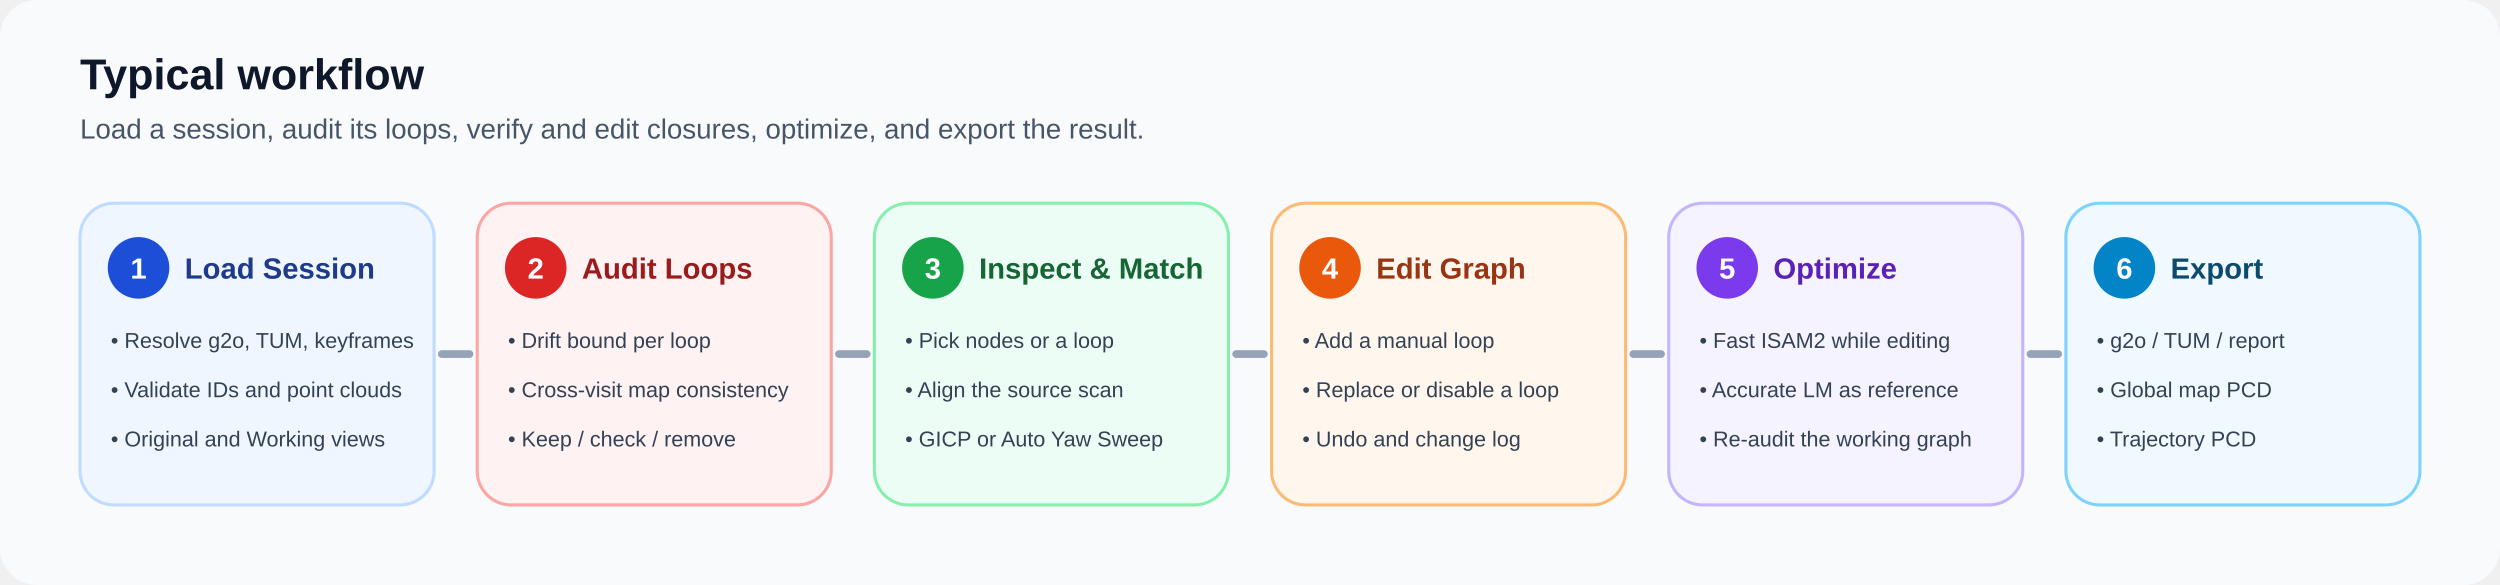
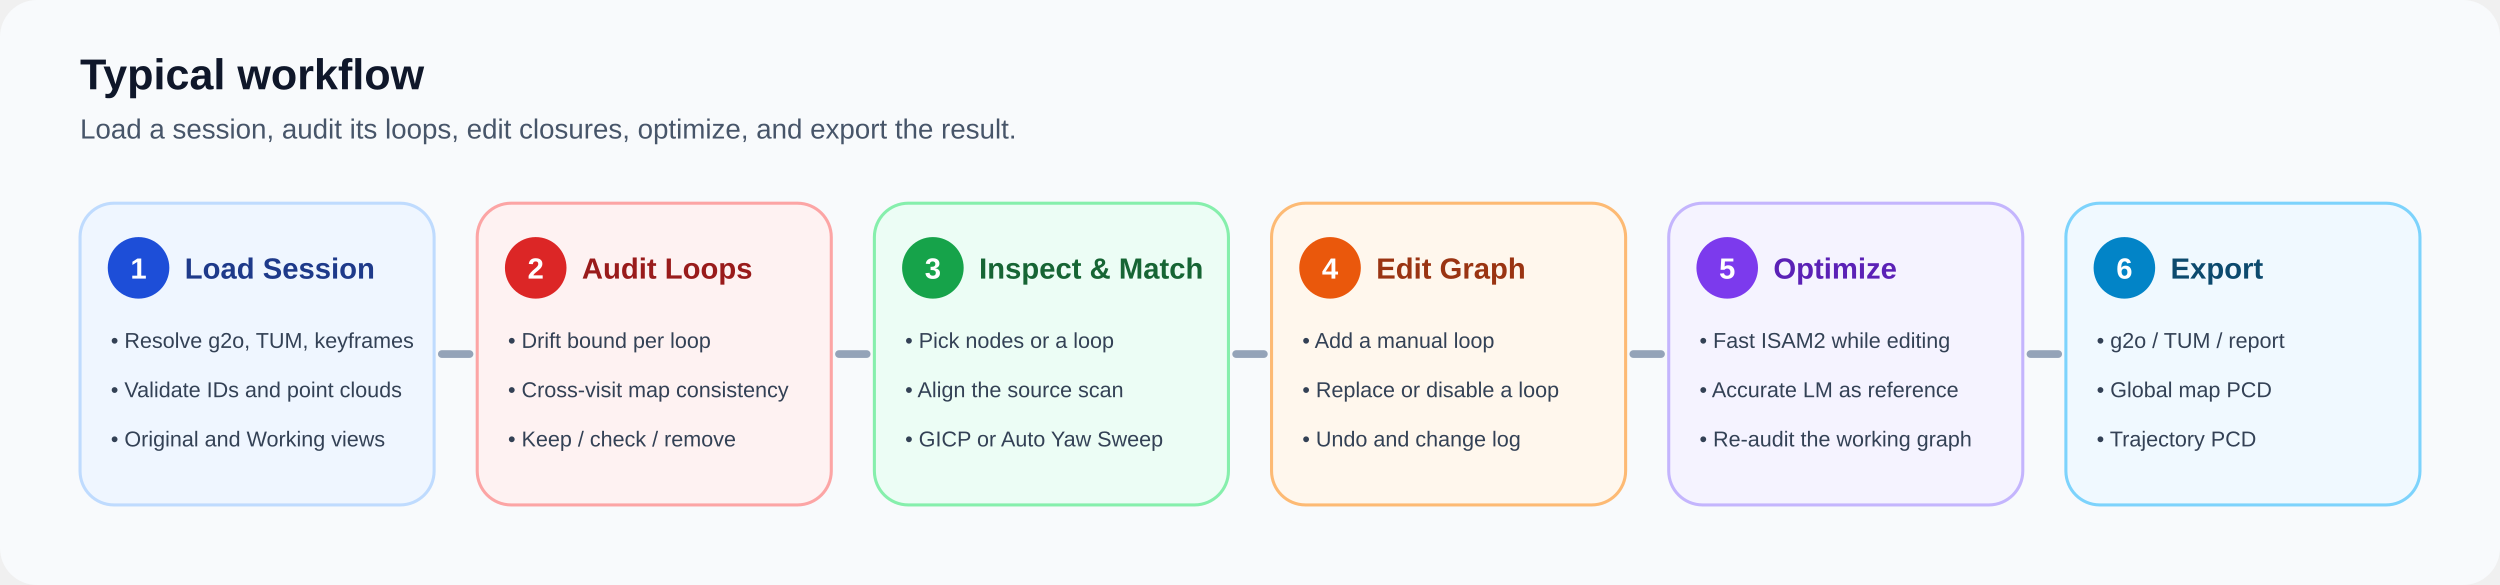
<svg xmlns="http://www.w3.org/2000/svg" width="1624" height="380" viewBox="0 0 1624 380" fill="none">
  <rect width="1624" height="380" rx="24" fill="#F8FAFC" />
  <text x="52" y="58" fill="#0F172A" font-family="Arial, sans-serif" font-size="28" font-weight="800">Typical workflow</text>
-   <text x="52" y="90" fill="#475569" font-family="Arial, sans-serif" font-size="18">Load a session, audit its loops, verify and edit closures, optimize, and export the result.</text>
+   <text x="52" y="90" fill="#475569" font-family="Arial, sans-serif" font-size="18">Load a session, audit its loops, edit closures, optimize, and export the result.</text>
  <g font-family="Arial, sans-serif">
    <rect x="52" y="132" width="230" height="196" rx="22" fill="#EFF6FF" stroke="#BFDBFE" stroke-width="2" />
    <circle cx="90" cy="174" r="20" fill="#1D4ED8" />
    <text x="90" y="181" fill="white" font-size="19" font-weight="800" text-anchor="middle">1</text>
    <text x="120" y="181" fill="#1E3A8A" font-size="19" font-weight="800">Load Session</text>
    <text x="72" y="226" fill="#334155" font-size="14">• Resolve g2o, TUM, keyframes</text>
    <text x="72" y="258" fill="#334155" font-size="14">• Validate IDs and point clouds</text>
    <text x="72" y="290" fill="#334155" font-size="14">• Original and Working views</text>
    <path d="M287 230H305" stroke="#94A3B8" stroke-width="5" stroke-linecap="round" />
    <rect x="310" y="132" width="230" height="196" rx="22" fill="#FEF2F2" stroke="#FCA5A5" stroke-width="2" />
    <circle cx="348" cy="174" r="20" fill="#DC2626" />
    <text x="348" y="181" fill="white" font-size="19" font-weight="800" text-anchor="middle">2</text>
    <text x="378" y="181" fill="#991B1B" font-size="19" font-weight="800">Audit Loops</text>
    <text x="330" y="226" fill="#334155" font-size="14">• Drift bound per loop</text>
    <text x="330" y="258" fill="#334155" font-size="14">• Cross-visit map consistency</text>
    <text x="330" y="290" fill="#334155" font-size="14">• Keep / check / remove</text>
    <path d="M545 230H563" stroke="#94A3B8" stroke-width="5" stroke-linecap="round" />
    <rect x="568" y="132" width="230" height="196" rx="22" fill="#ECFDF5" stroke="#86EFAC" stroke-width="2" />
    <circle cx="606" cy="174" r="20" fill="#16A34A" />
    <text x="606" y="181" fill="white" font-size="19" font-weight="800" text-anchor="middle">3</text>
    <text x="636" y="181" fill="#166534" font-size="19" font-weight="800">Inspect &amp; Match</text>
    <text x="588" y="226" fill="#334155" font-size="14">• Pick nodes or a loop</text>
    <text x="588" y="258" fill="#334155" font-size="14">• Align the source scan</text>
    <text x="588" y="290" fill="#334155" font-size="14">• GICP or Auto Yaw Sweep</text>
    <path d="M803 230H821" stroke="#94A3B8" stroke-width="5" stroke-linecap="round" />
    <rect x="826" y="132" width="230" height="196" rx="22" fill="#FFF7ED" stroke="#FDBA74" stroke-width="2" />
    <circle cx="864" cy="174" r="20" fill="#EA580C" />
    <text x="864" y="181" fill="white" font-size="19" font-weight="800" text-anchor="middle">4</text>
    <text x="894" y="181" fill="#9A3412" font-size="19" font-weight="800">Edit Graph</text>
    <text x="846" y="226" fill="#334155" font-size="14">• Add a manual loop</text>
    <text x="846" y="258" fill="#334155" font-size="14">• Replace or disable a loop</text>
    <text x="846" y="290" fill="#334155" font-size="14">• Undo and change log</text>
    <path d="M1061 230H1079" stroke="#94A3B8" stroke-width="5" stroke-linecap="round" />
    <rect x="1084" y="132" width="230" height="196" rx="22" fill="#F5F3FF" stroke="#C4B5FD" stroke-width="2" />
    <circle cx="1122" cy="174" r="20" fill="#7C3AED" />
    <text x="1122" y="181" fill="white" font-size="19" font-weight="800" text-anchor="middle">5</text>
    <text x="1152" y="181" fill="#5B21B6" font-size="19" font-weight="800">Optimize</text>
    <text x="1104" y="226" fill="#334155" font-size="14">• Fast ISAM2 while editing</text>
    <text x="1104" y="258" fill="#334155" font-size="14">• Accurate LM as reference</text>
    <text x="1104" y="290" fill="#334155" font-size="14">• Re-audit the working graph</text>
    <path d="M1319 230H1337" stroke="#94A3B8" stroke-width="5" stroke-linecap="round" />
    <rect x="1342" y="132" width="230" height="196" rx="22" fill="#F0F9FF" stroke="#7DD3FC" stroke-width="2" />
    <circle cx="1380" cy="174" r="20" fill="#0284C7" />
    <text x="1380" y="181" fill="white" font-size="19" font-weight="800" text-anchor="middle">6</text>
    <text x="1410" y="181" fill="#0C4A6E" font-size="19" font-weight="800">Export</text>
    <text x="1362" y="226" fill="#334155" font-size="14">• g2o / TUM / report</text>
    <text x="1362" y="258" fill="#334155" font-size="14">• Global map PCD</text>
    <text x="1362" y="290" fill="#334155" font-size="14">• Trajectory PCD</text>
  </g>
</svg>
